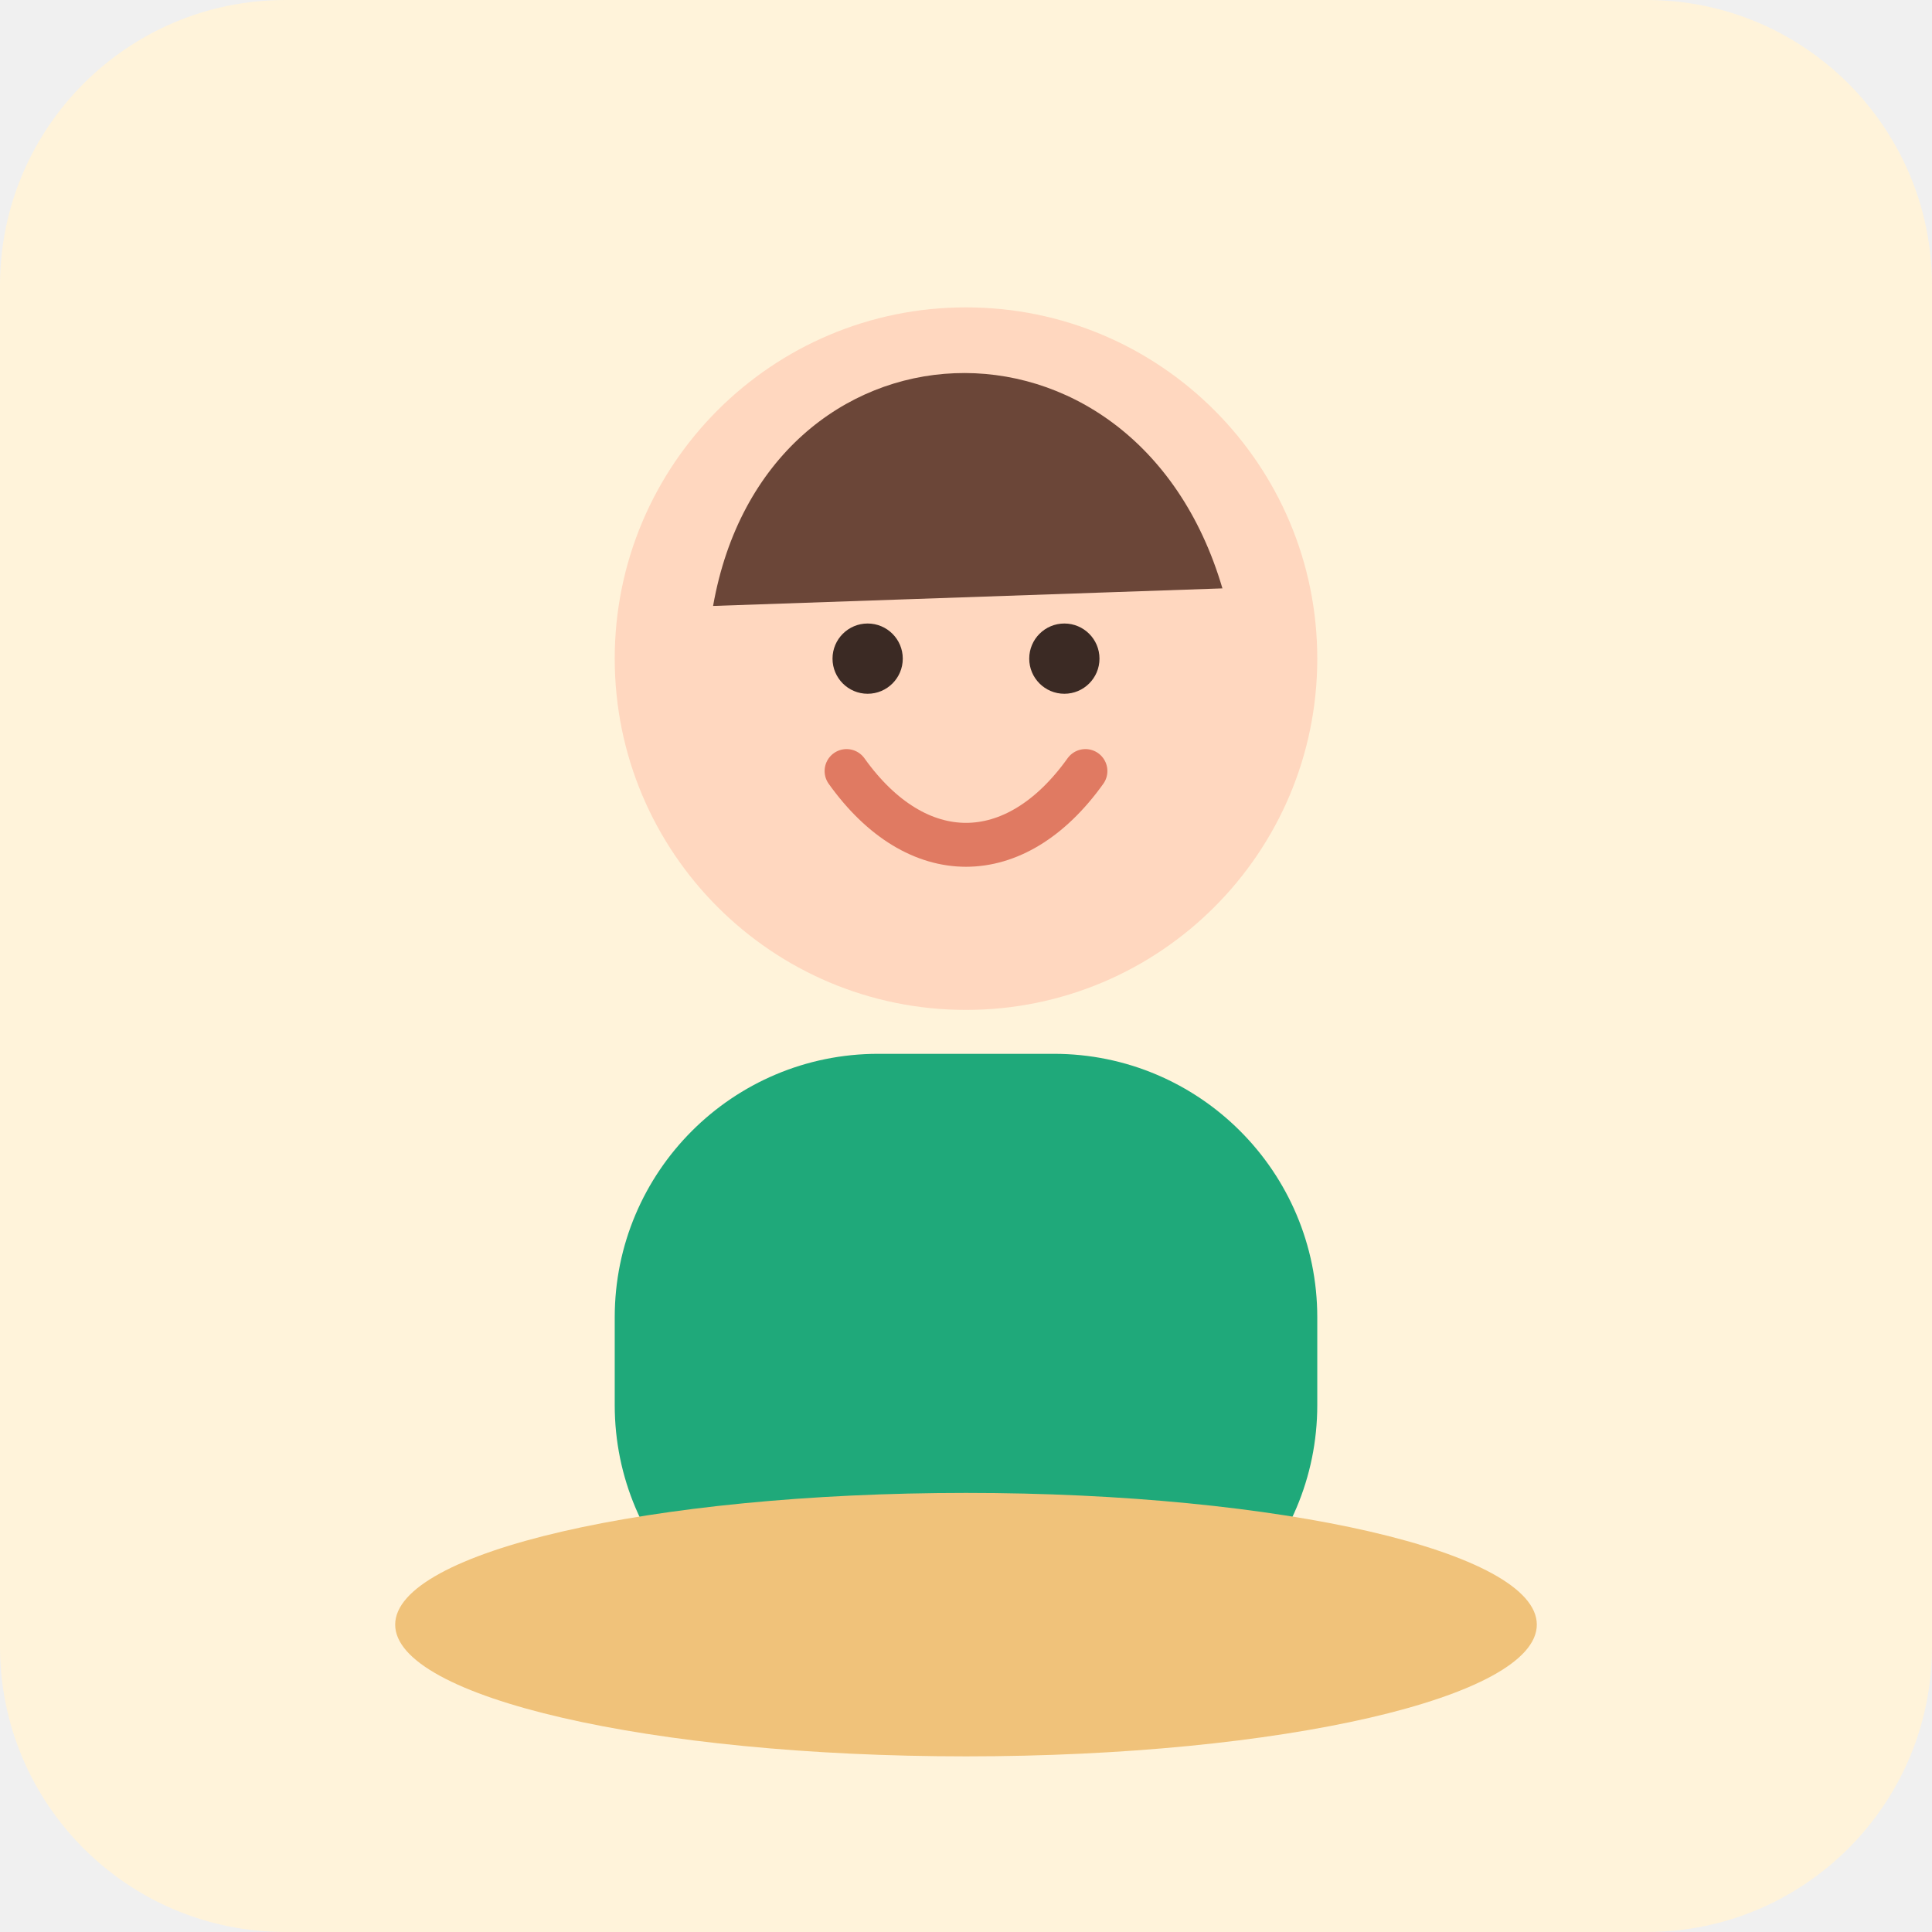
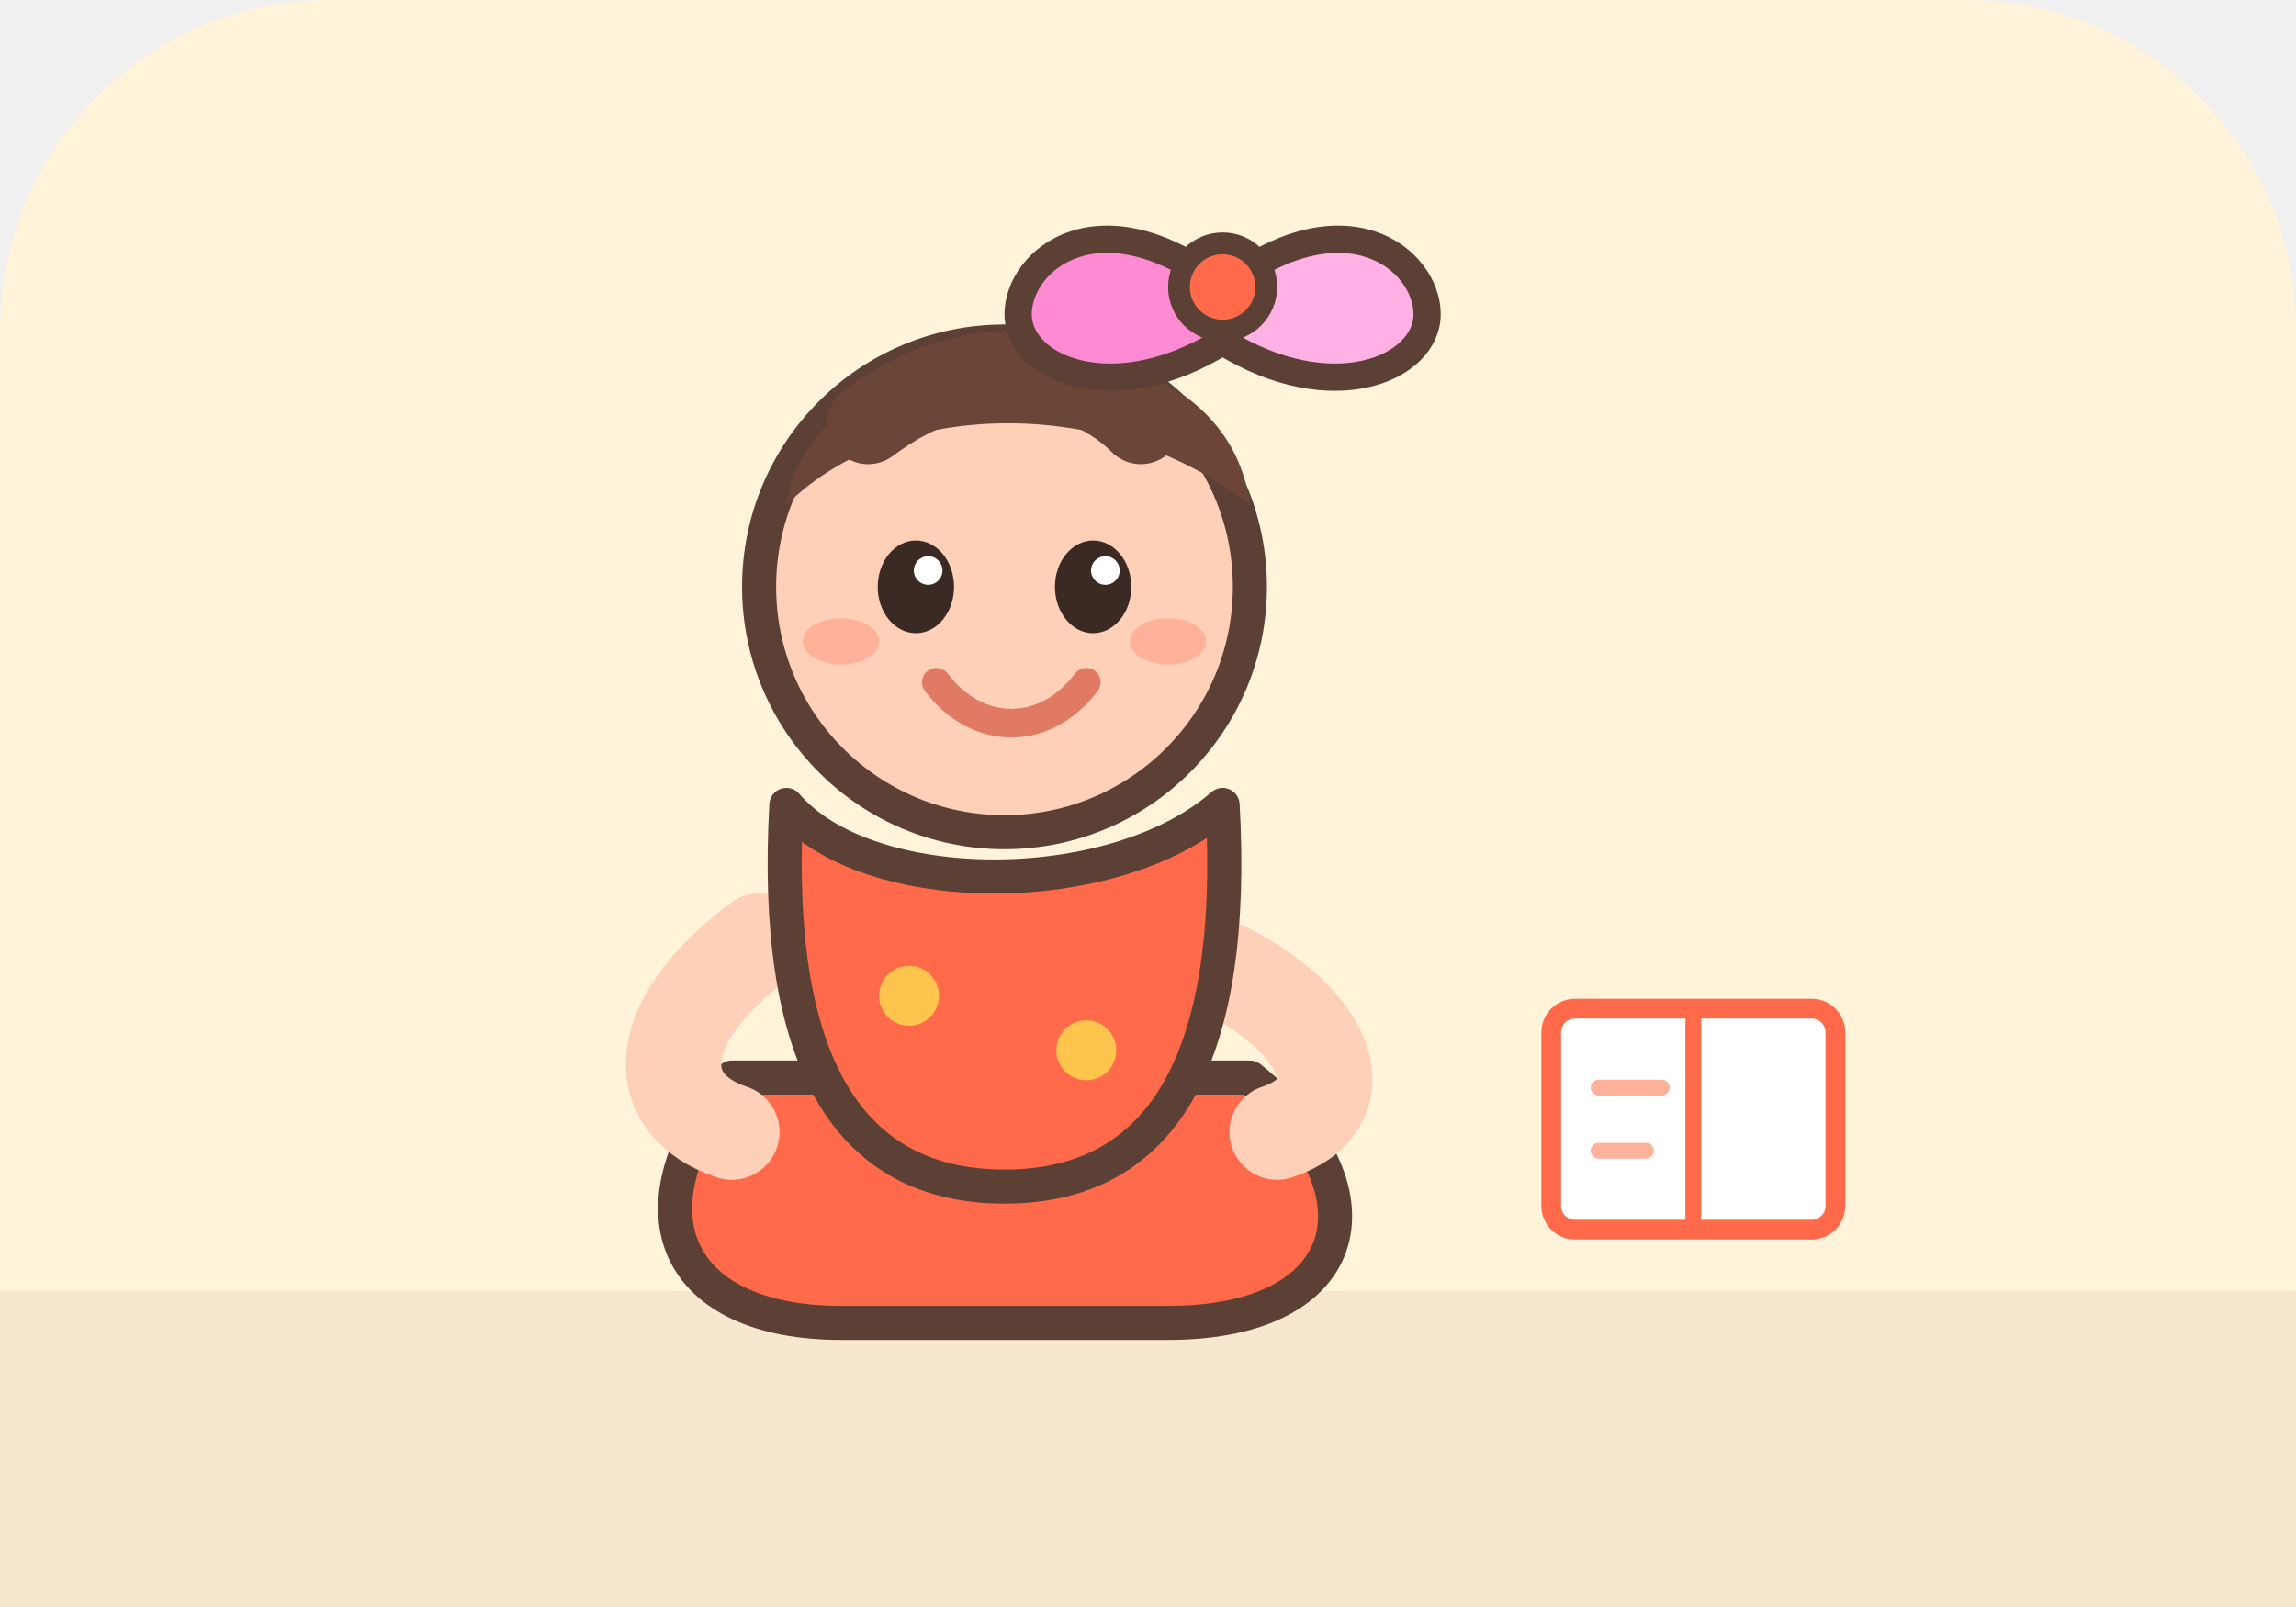
- <svg xmlns="http://www.w3.org/2000/svg" viewBox="0 0 88 88">
-   <rect width="88" height="88" rx="13" fill="#fff3da" />
-   <circle cx="44" cy="30" r="16" fill="#ffd7bf" />
-   <path d="M32.48 27.6c2.4 -13.6 19.2 -14.4 23.2 -0.8" fill="#6b4638" />
-   <circle cx="39.52" cy="30" r="1.6" fill="#3b2a24" />
-   <circle cx="48.48" cy="30" r="1.6" fill="#3b2a24" />
-   <path d="M38.56 35.12c3.2 4.48 7.68 4.48 10.88 0" stroke="#e07a62" stroke-width="2" fill="none" stroke-linecap="round" />
-   <rect x="28" y="48" width="32" height="28" rx="12" fill="#1fa97a" />
-   <ellipse cx="44" cy="74" rx="26" ry="6" fill="#f0c27a" />
+ <svg xmlns="http://www.w3.org/2000/svg" viewBox="0 0 160 112">
+   <rect width="160" height="112" rx="23" fill="#fff3da" />
+   <rect y="90" width="160" height="22" fill="#f8e7cf" />
+   <g transform="translate(118 78) scale(0.55)">
+     <g>
+       <rect x="-18" y="-14" width="36" height="28" rx="3" fill="#fff" stroke="#ff6b4a" stroke-width="2.5" />
+       <path d="M0 -14v28" stroke="#ff6b4a" stroke-width="2" />
+       <path d="M-12 -4h8M-12 4h6" stroke="#ffb199" stroke-width="2" stroke-linecap="round" />
+     </g>
+   </g>
+   <g transform="translate(70 58) scale(0.95)">
+     <g>
+       <path d="M-20 18c-8 10-4 18 8 18h24c14 0 16-10 6-18z" fill="#ff6b4a" stroke="#5c4036" stroke-width="2.5" stroke-linejoin="round" stroke-linecap="round" />
+       <path d="M-18 8c-8 6-8 12-2 14" stroke="#ffd0b8" stroke-width="7" fill="none" stroke-linecap="round" />
+       <path d="M16 10c8 4 10 10 4 12" stroke="#ffd0b8" stroke-width="7" fill="none" stroke-linecap="round" />
+       <path d="M-16 -2c-1 18 4 28 16 28s17-10 16-28c-8 7-26 7-32 0z" fill="#ff6b4a" stroke="#5c4036" stroke-width="2.5" stroke-linejoin="round" stroke-linecap="round" />
+       <circle cx="-7" cy="12" r="2.2" fill="#ffc44d" />
+       <circle cx="6" cy="16" r="2.2" fill="#ffc44d" />
+       <circle cx="0" cy="-18" r="18" fill="#ffd0b8" stroke="#5c4036" stroke-width="2.5" stroke-linejoin="round" stroke-linecap="round" />
+       <path d="M-16 -24c2-14 32-16 34 0-10-8-26-8-34 0z" fill="#6b4638" />
+       <path d="M-10 -30c8-6 16-4 20 0" stroke="#6b4638" stroke-width="6" fill="none" stroke-linecap="round" />
+       <g transform="translate(16 -42)">
+         <path d="M0 2c-9-7-15-2-15 2s7 7 15 2z" fill="#ff8ad4" stroke="#5c4036" stroke-width="2" stroke-linejoin="round" stroke-linecap="round" />
+         <path d="M0 2c9-7 15-2 15 2s-7 7-15 2z" fill="#ffb0e4" stroke="#5c4036" stroke-width="2" stroke-linejoin="round" stroke-linecap="round" />
+         <circle r="3.2" cy="2" fill="#ff6b4a" stroke="#5c4036" stroke-width="1.6" stroke-linejoin="round" stroke-linecap="round" />
+       </g>
+       <ellipse cx="-6.5" cy="-18" rx="2.8" ry="3.4" fill="#3b2a24" />
+       <ellipse cx="6.5" cy="-18" rx="2.8" ry="3.4" fill="#3b2a24" />
+       <circle cx="-5.6" cy="-19.2" r="1.05" fill="#fff" />
+       <circle cx="7.4" cy="-19.2" r="1.05" fill="#fff" />
+       <path d="M-5 -11c3 4 8 4 11 0" stroke="#e07a62" stroke-width="2.1" fill="none" stroke-linecap="round" />
+       <ellipse cx="-12" cy="-14" rx="2.8" ry="1.7" fill="#ffb199" />
+       <ellipse cx="12" cy="-14" rx="2.8" ry="1.7" fill="#ffb199" />
+     </g>
+   </g>
</svg>
